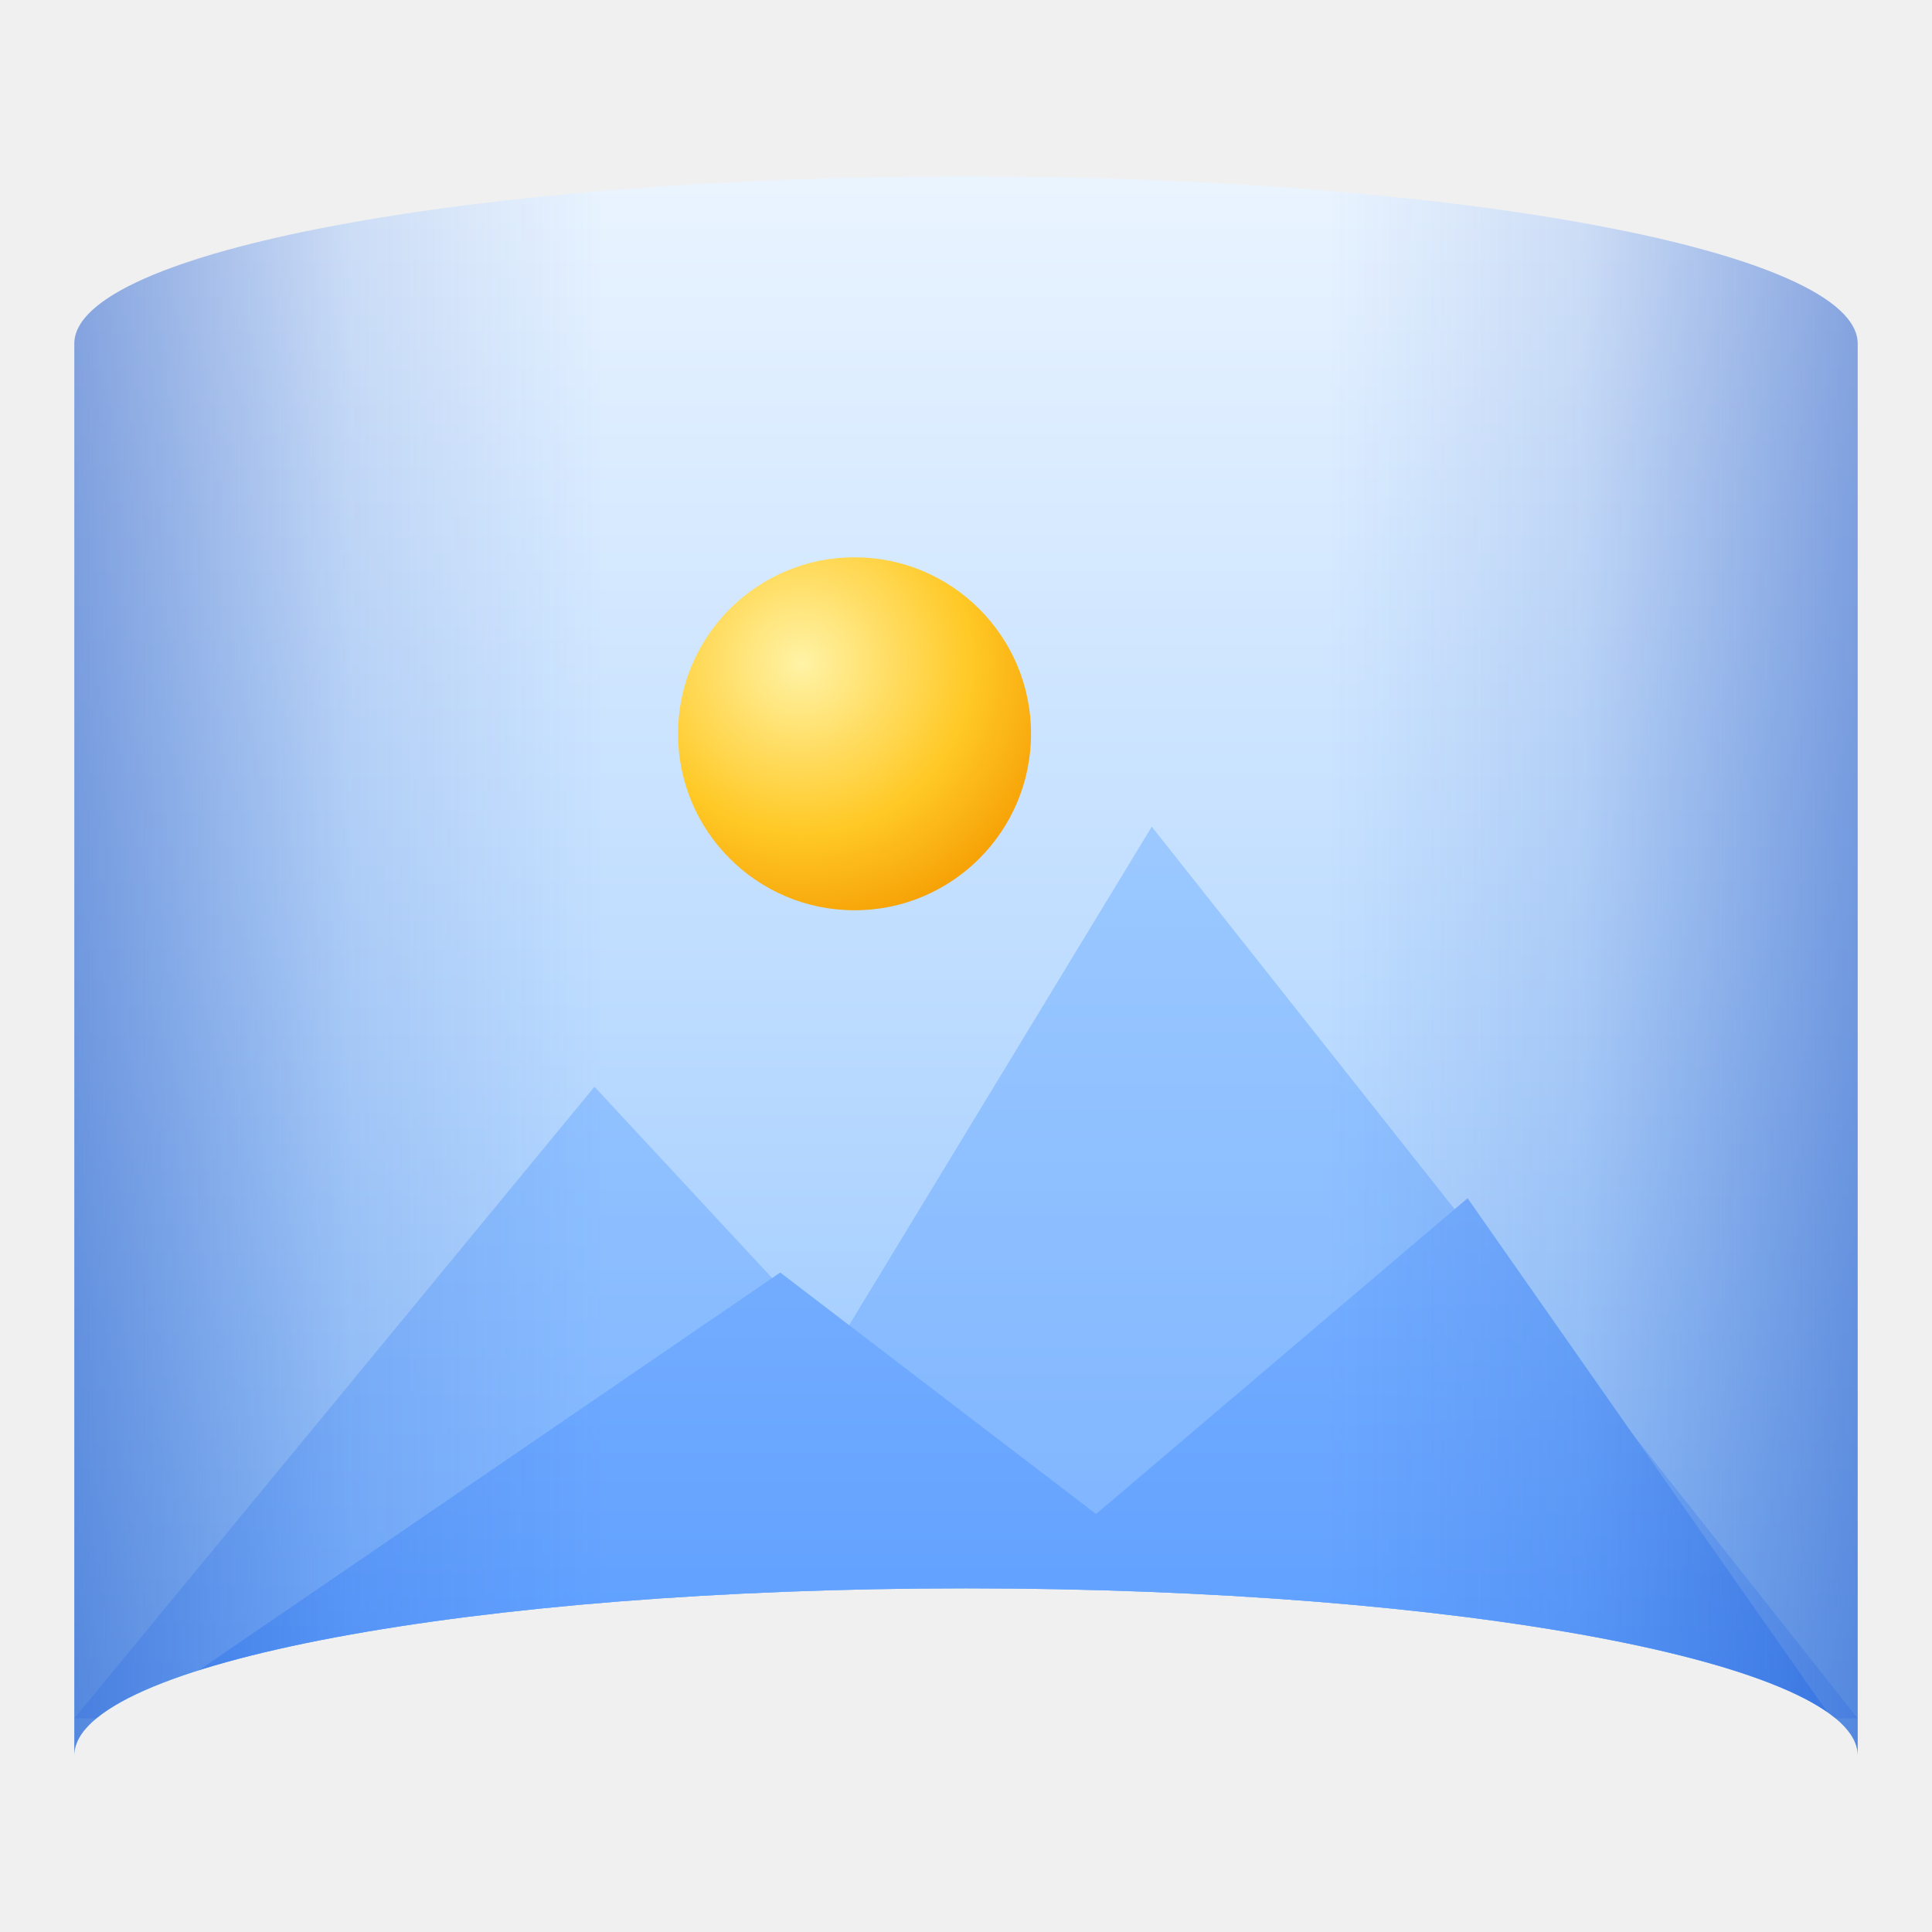
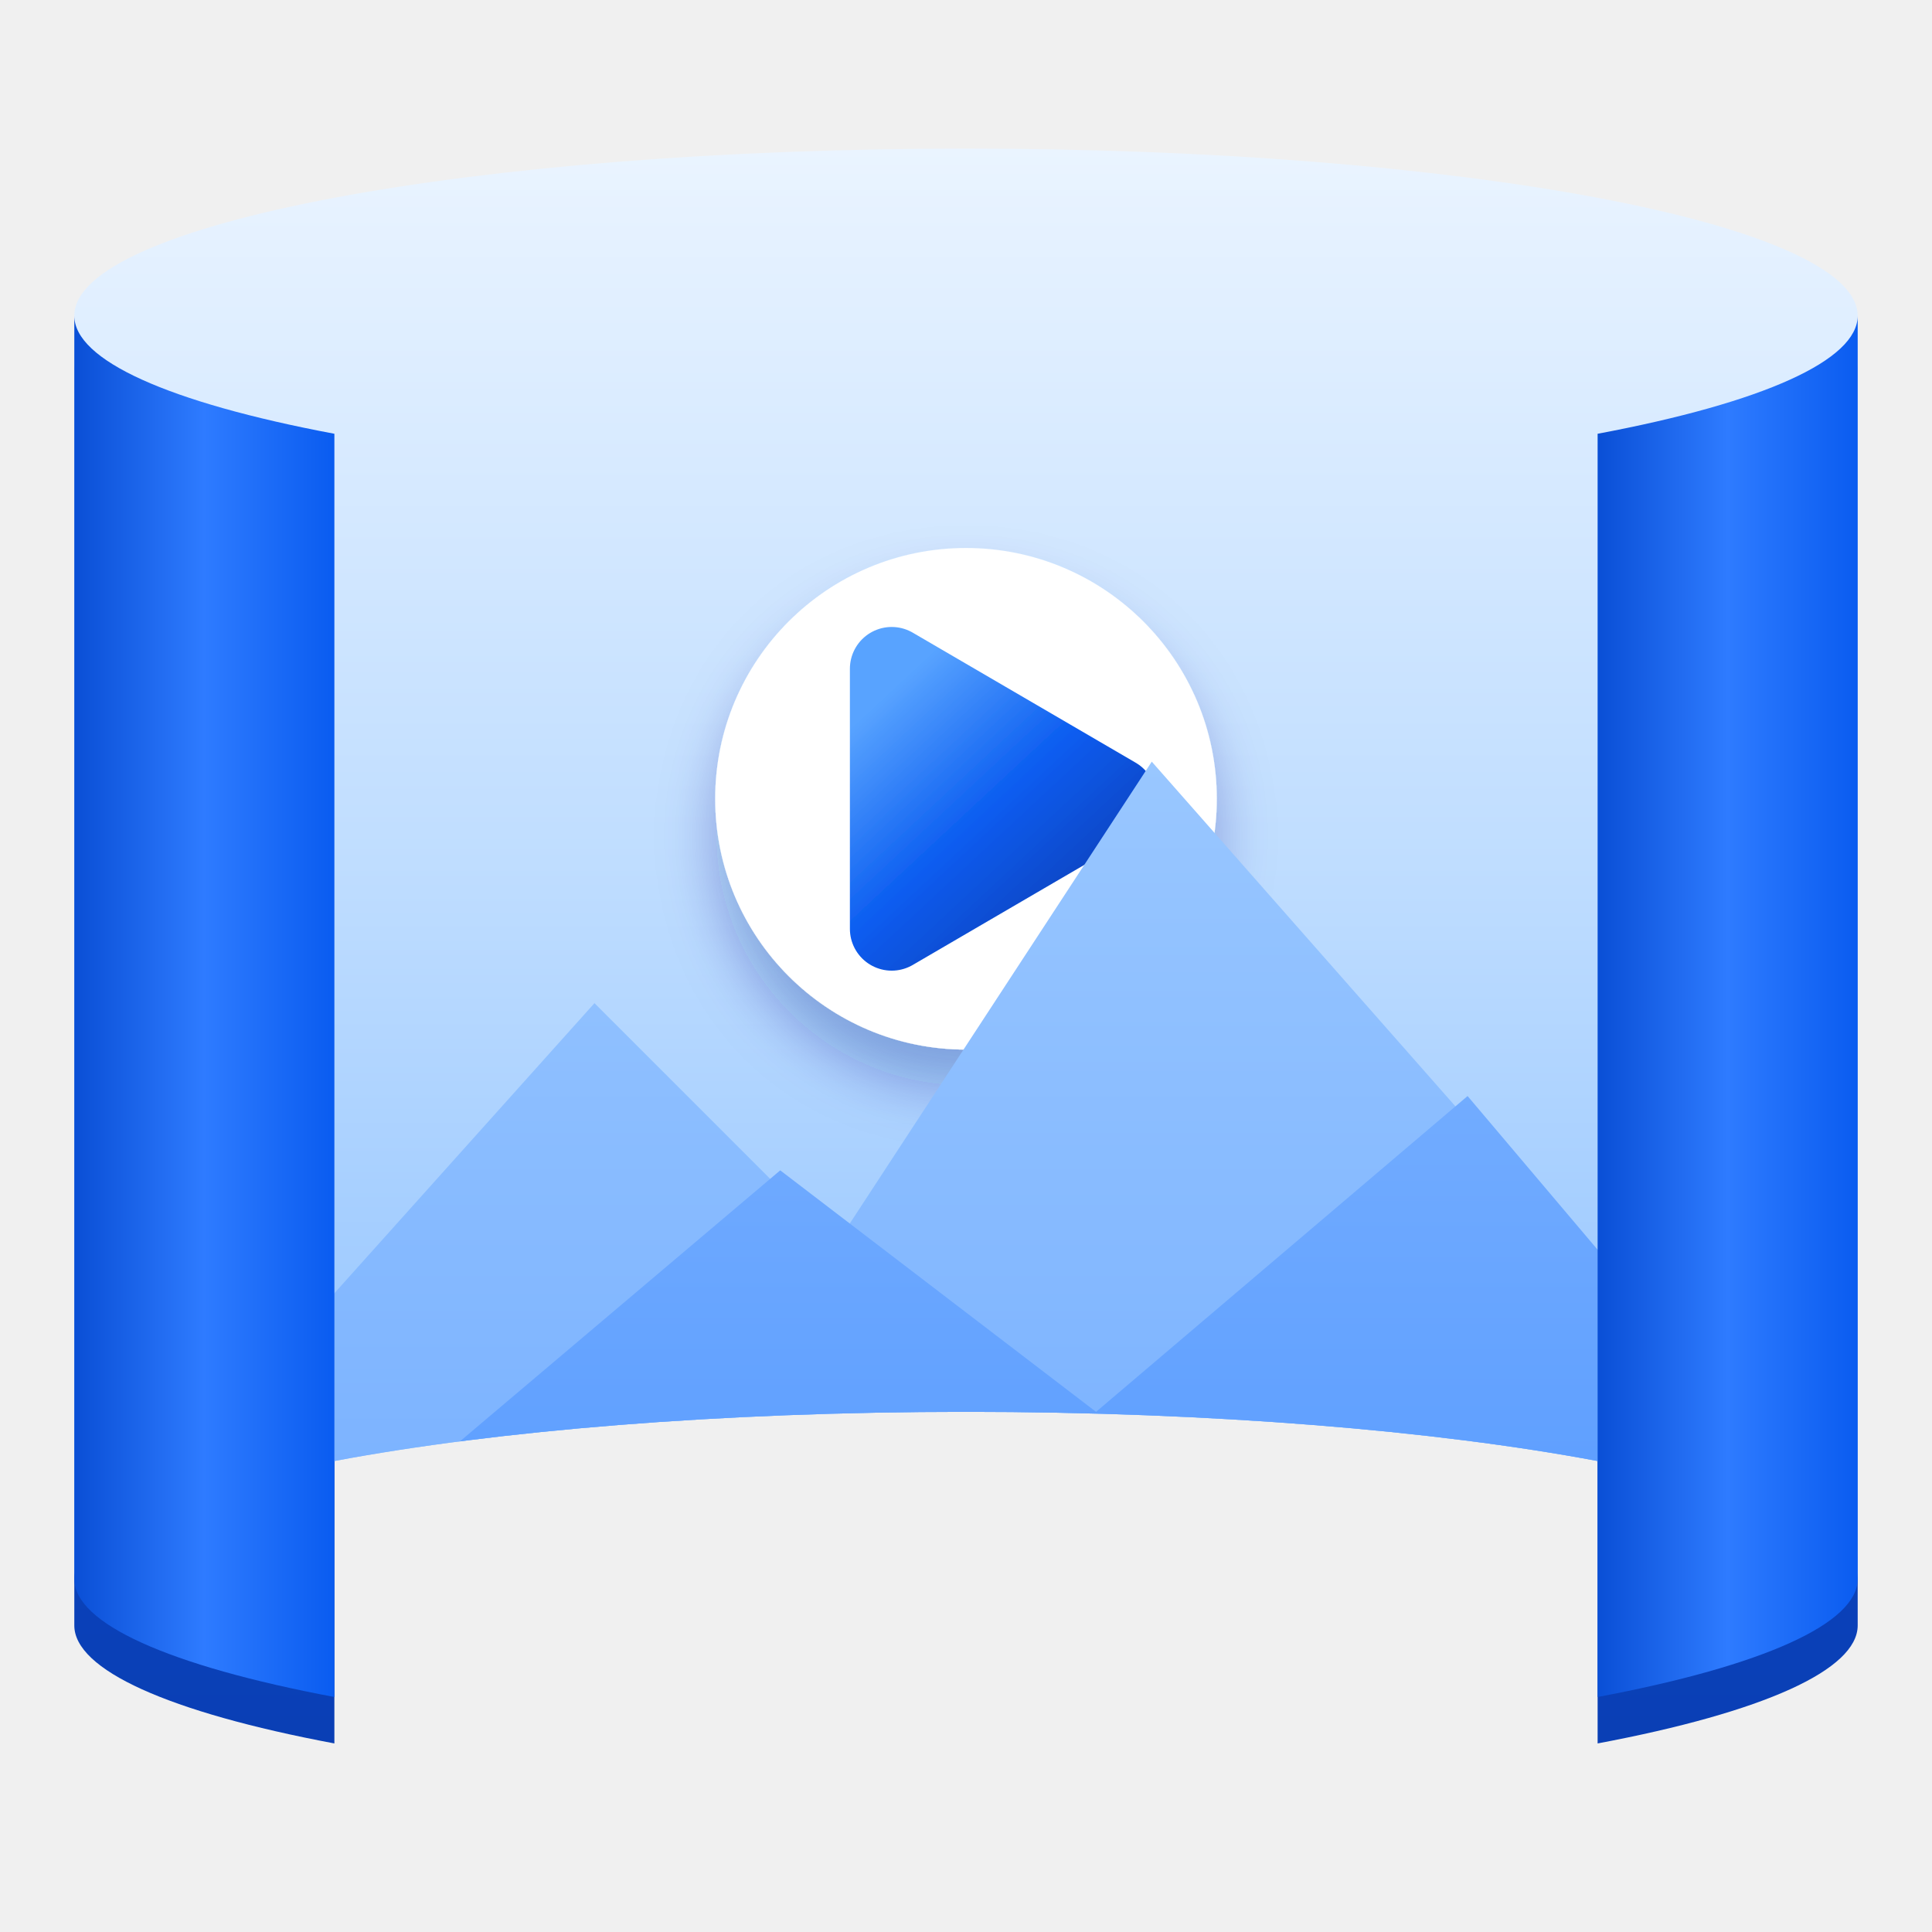
- <svg xmlns="http://www.w3.org/2000/svg" viewBox="24 23 208 208" fill="none">
+ <svg xmlns="http://www.w3.org/2000/svg" viewBox="24 26 208 208" fill="none">
  <defs>
-     <linearGradient id="langit" gradientUnits="userSpaceOnUse" x1="0" y1="42" x2="0" y2="212">
+     <linearGradient id="panel" x1="0" y1="0" x2="1" y2="0">
+       <stop offset="0" stop-color="#0A4FD6" />
+       <stop offset="0.5" stop-color="#2E7BFF" />
+       <stop offset="1" stop-color="#0A5CF0" />
+     </linearGradient>
+     <linearGradient id="panelTebing" x1="0" y1="0" x2="0" y2="1">
+       <stop offset="0" stop-color="#0A4FD6" />
+       <stop offset="1" stop-color="#0A3FB5" />
+     </linearGradient>
+     <linearGradient id="langit" gradientUnits="userSpaceOnUse" x1="0" y1="42" x2="0" y2="196">
      <stop offset="0" stop-color="#EAF4FF" />
      <stop offset="0.5" stop-color="#BFDDFF" />
      <stop offset="1" stop-color="#8CC0FF" />
    </linearGradient>
-     <linearGradient id="gunungBelakang" gradientUnits="userSpaceOnUse" x1="0" y1="110" x2="0" y2="212">
+     <linearGradient id="gunungBelakang" gradientUnits="userSpaceOnUse" x1="0" y1="100" x2="0" y2="196">
      <stop offset="0" stop-color="#9CC9FF" />
      <stop offset="1" stop-color="#78B0FF" />
    </linearGradient>
-     <linearGradient id="gunungDepan" gradientUnits="userSpaceOnUse" x1="0" y1="150" x2="0" y2="212">
+     <linearGradient id="gunungDepan" gradientUnits="userSpaceOnUse" x1="0" y1="130" x2="0" y2="196">
      <stop offset="0" stop-color="#78B0FF" />
      <stop offset="1" stop-color="#5A9CFF" />
    </linearGradient>
-     <linearGradient id="tekuk" x1="0" y1="0" x2="1" y2="0">
-       <stop offset="0" stop-color="#0A3FB5" stop-opacity="0.45" />
-       <stop offset="0.16" stop-color="#0A3FB5" stop-opacity="0.12" />
-       <stop offset="0.3" stop-color="#0A3FB5" stop-opacity="0" />
-       <stop offset="0.7" stop-color="#0A3FB5" stop-opacity="0" />
-       <stop offset="0.84" stop-color="#0A3FB5" stop-opacity="0.12" />
-       <stop offset="1" stop-color="#0A3FB5" stop-opacity="0.45" />
+     <linearGradient id="segitiga" x1="0.1" y1="0" x2="0.9" y2="1">
+       <stop offset="0" stop-color="#58A3FF" />
+       <stop offset="0.5" stop-color="#0A5CF0" />
+       <stop offset="1" stop-color="#0A3FB5" />
    </linearGradient>
-     <radialGradient id="matahari" cx="0.35" cy="0.3" r="0.8">
-       <stop offset="0" stop-color="#FFF3A6" />
-       <stop offset="0.6" stop-color="#FFC926" />
-       <stop offset="1" stop-color="#F59A00" />
-     </radialGradient>
-     <clipPath id="layar">
-       <path d="M32 60 A96 18 0 0 1 224 60 L224 212 A96 18 0 0 0 32 212 Z" />
+     <filter id="bayang" x="-30%" y="-30%" width="160%" height="170%">
+       <feDropShadow dx="0" dy="4" stdDeviation="3" flood-color="#0A2A8C" flood-opacity="0.3" />
+     </filter>
+     <clipPath id="dinding">
+       <path d="M32 60 A96 18 0 0 0 224 60 L224 196 A96 18 0 0 0 32 196 Z" />
    </clipPath>
  </defs>
-   <path d="M32 60 A96 18 0 0 1 224 60 L224 212 A96 18 0 0 0 32 212 Z" fill="url(#langit)" />
-   <g clip-path="url(#layar)">
-     <circle cx="116" cy="102" r="19" fill="url(#matahari)" />
-     <path d="M32 208 L88 140 L114 168 L148 112 L224 208 Z" fill="url(#gunungBelakang)" />
-     <path d="M32 212 L108 160 L142 186 L182 152 L224 212 Z" fill="url(#gunungDepan)" />
-     <rect x="32" y="30" width="192" height="190" fill="url(#tekuk)" />
+   <path d="M32 60 A96 18 0 0 0 60 72.7 L60 208.7 A96 18 0 0 1 32 196 Z" fill="url(#panelTebing)" transform="translate(0 5)" />
+   <path d="M224 60 A96 18 0 0 1 196 72.7 L196 208.7 A96 18 0 0 0 224 196 Z" fill="url(#panelTebing)" transform="translate(0 5)" />
+   <path d="M32 60 A96 18 0 0 1 224 60 L224 196 A96 18 0 0 0 32 196 Z" fill="url(#langit)" />
+   <g clip-path="url(#dinding)">
+     <g filter="url(#bayang)">
+       <circle cx="128" cy="112" r="27" fill="#FFFFFF" />
+       <path d="M120 98 L144 112 L120 126 Z" fill="url(#segitiga)" stroke="url(#segitiga)" stroke-width="9" stroke-linejoin="round" />
+     </g>
+     <path d="M36 192 L88 134 L114 160 L148 108 L222 192 Z" fill="url(#gunungBelakang)" />
+     <path d="M56 196 L108 152 L142 178 L182 144 L226 196 Z" fill="url(#gunungDepan)" />
  </g>
+   <path d="M32 60 A96 18 0 0 0 60 72.7 L60 208.7 A96 18 0 0 1 32 196 Z" fill="url(#panel)" />
+   <path d="M224 60 A96 18 0 0 1 196 72.7 L196 208.7 A96 18 0 0 0 224 196 Z" fill="url(#panel)" />
</svg>
